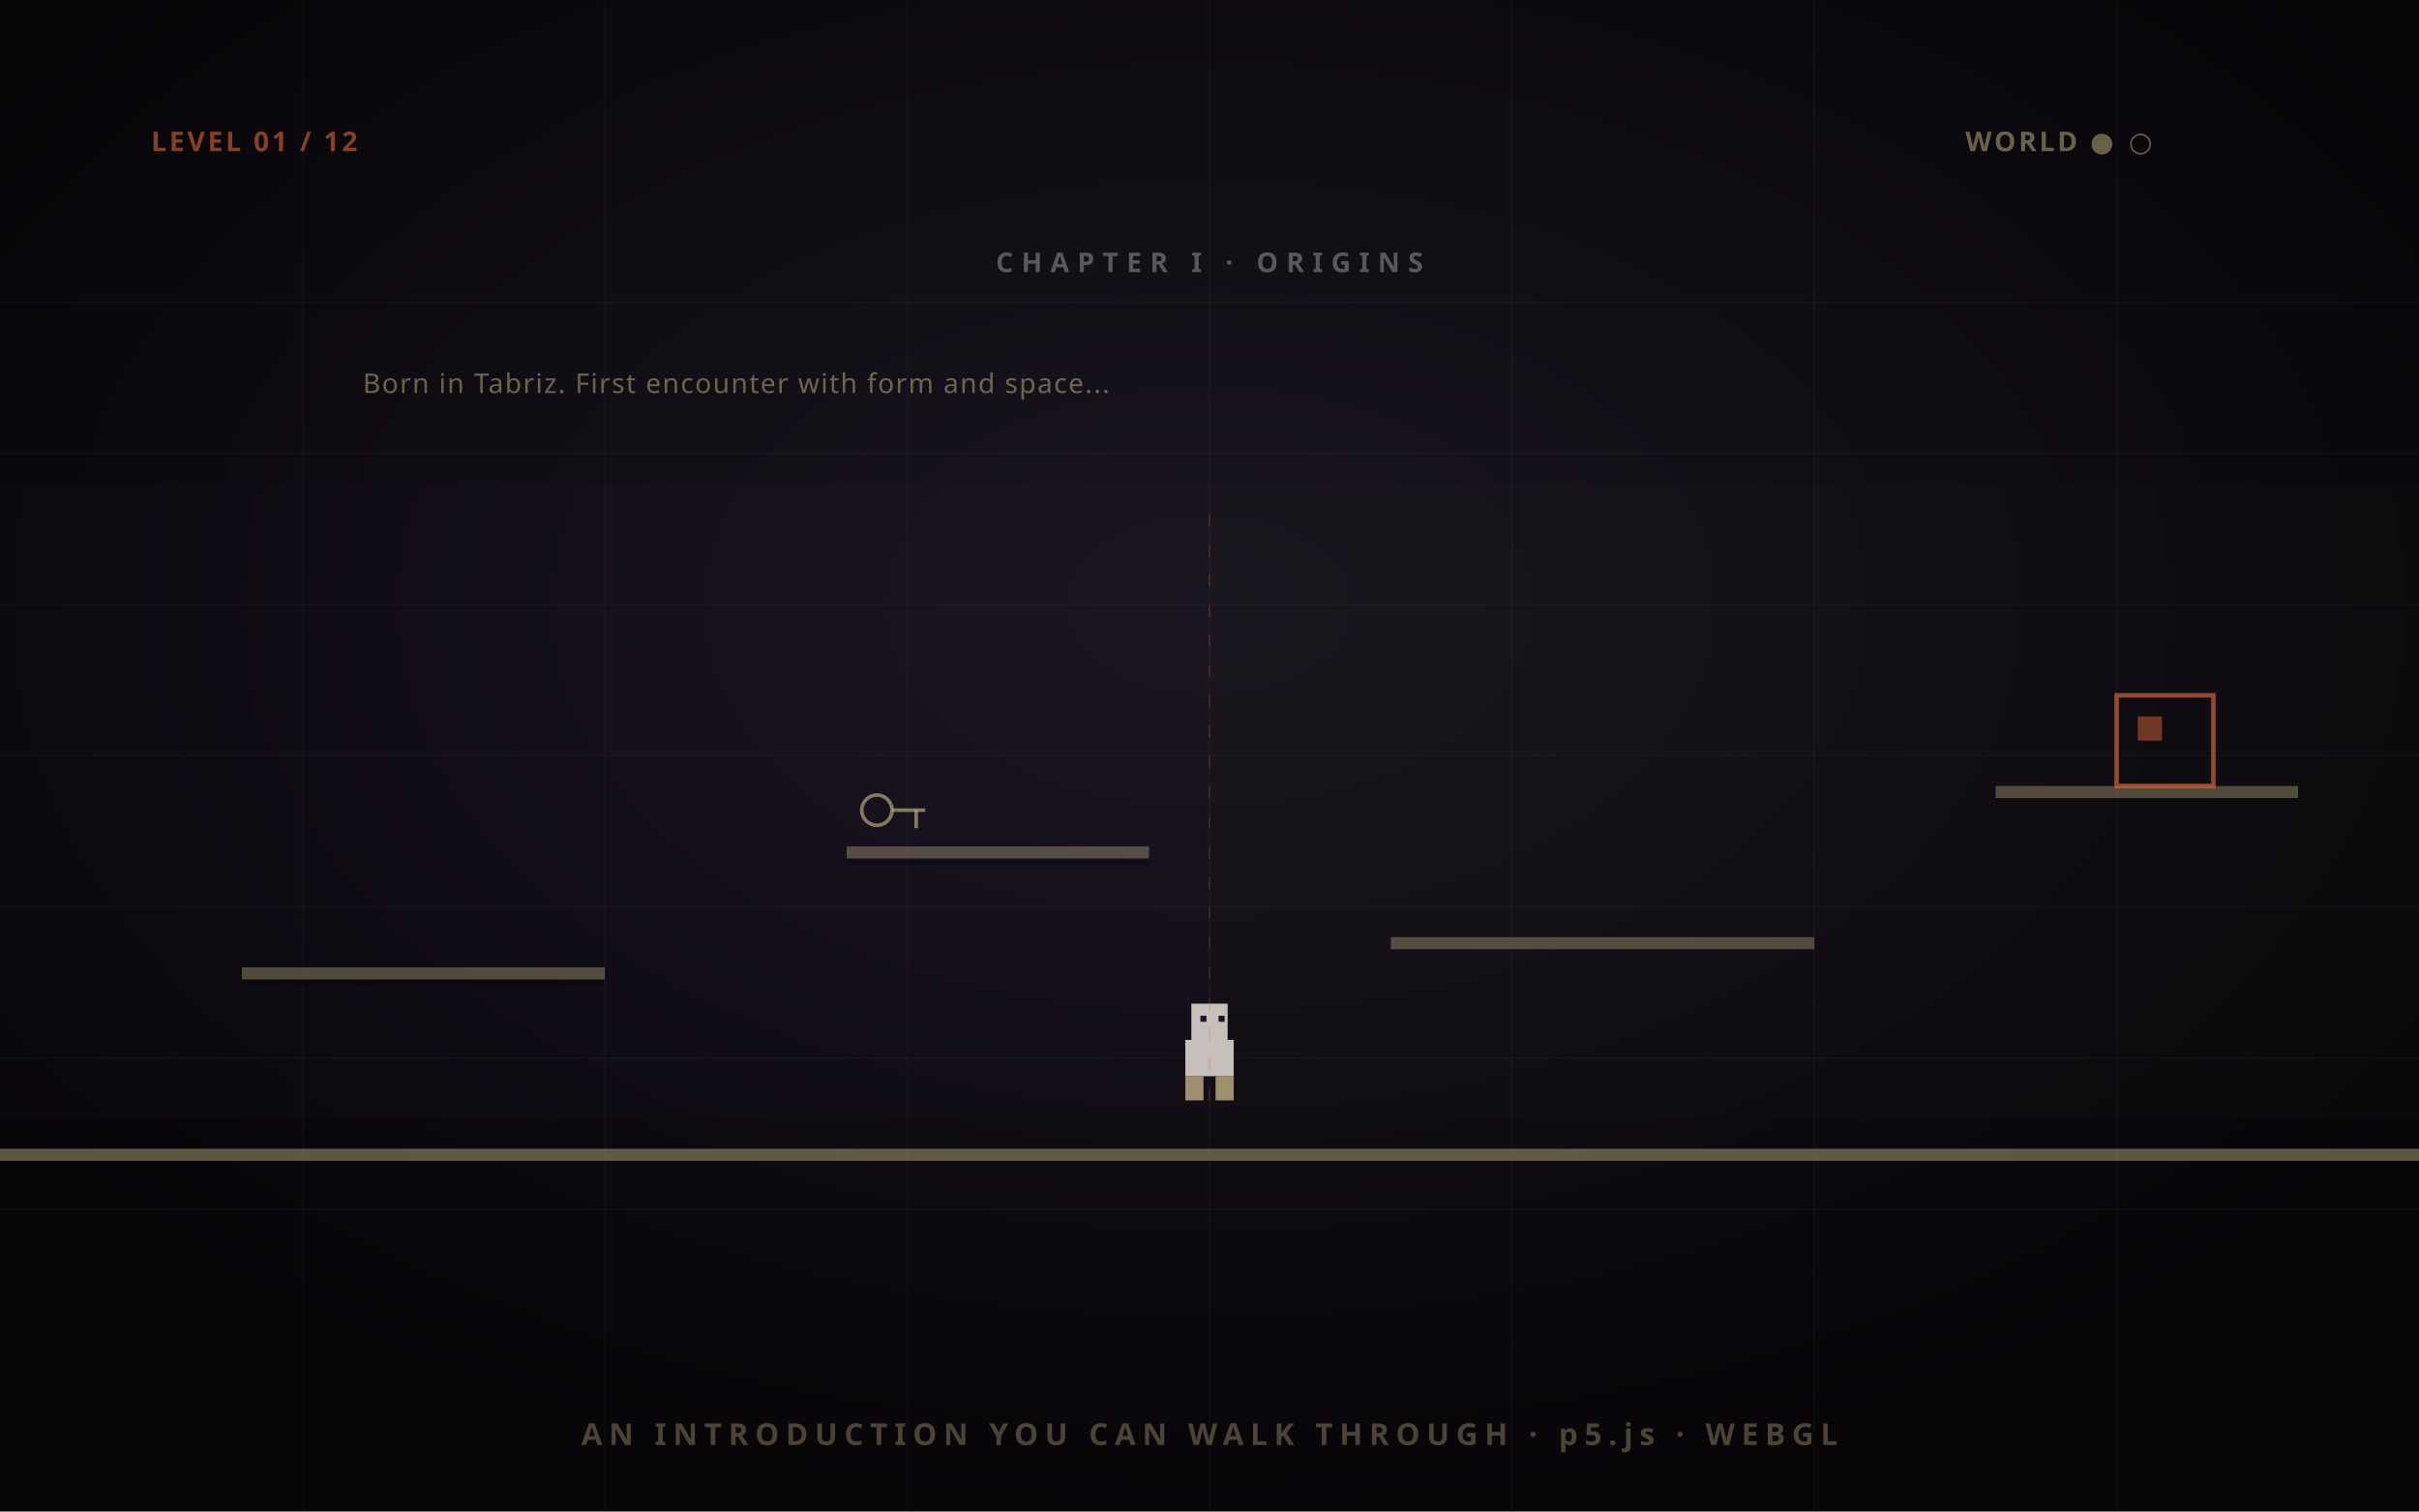
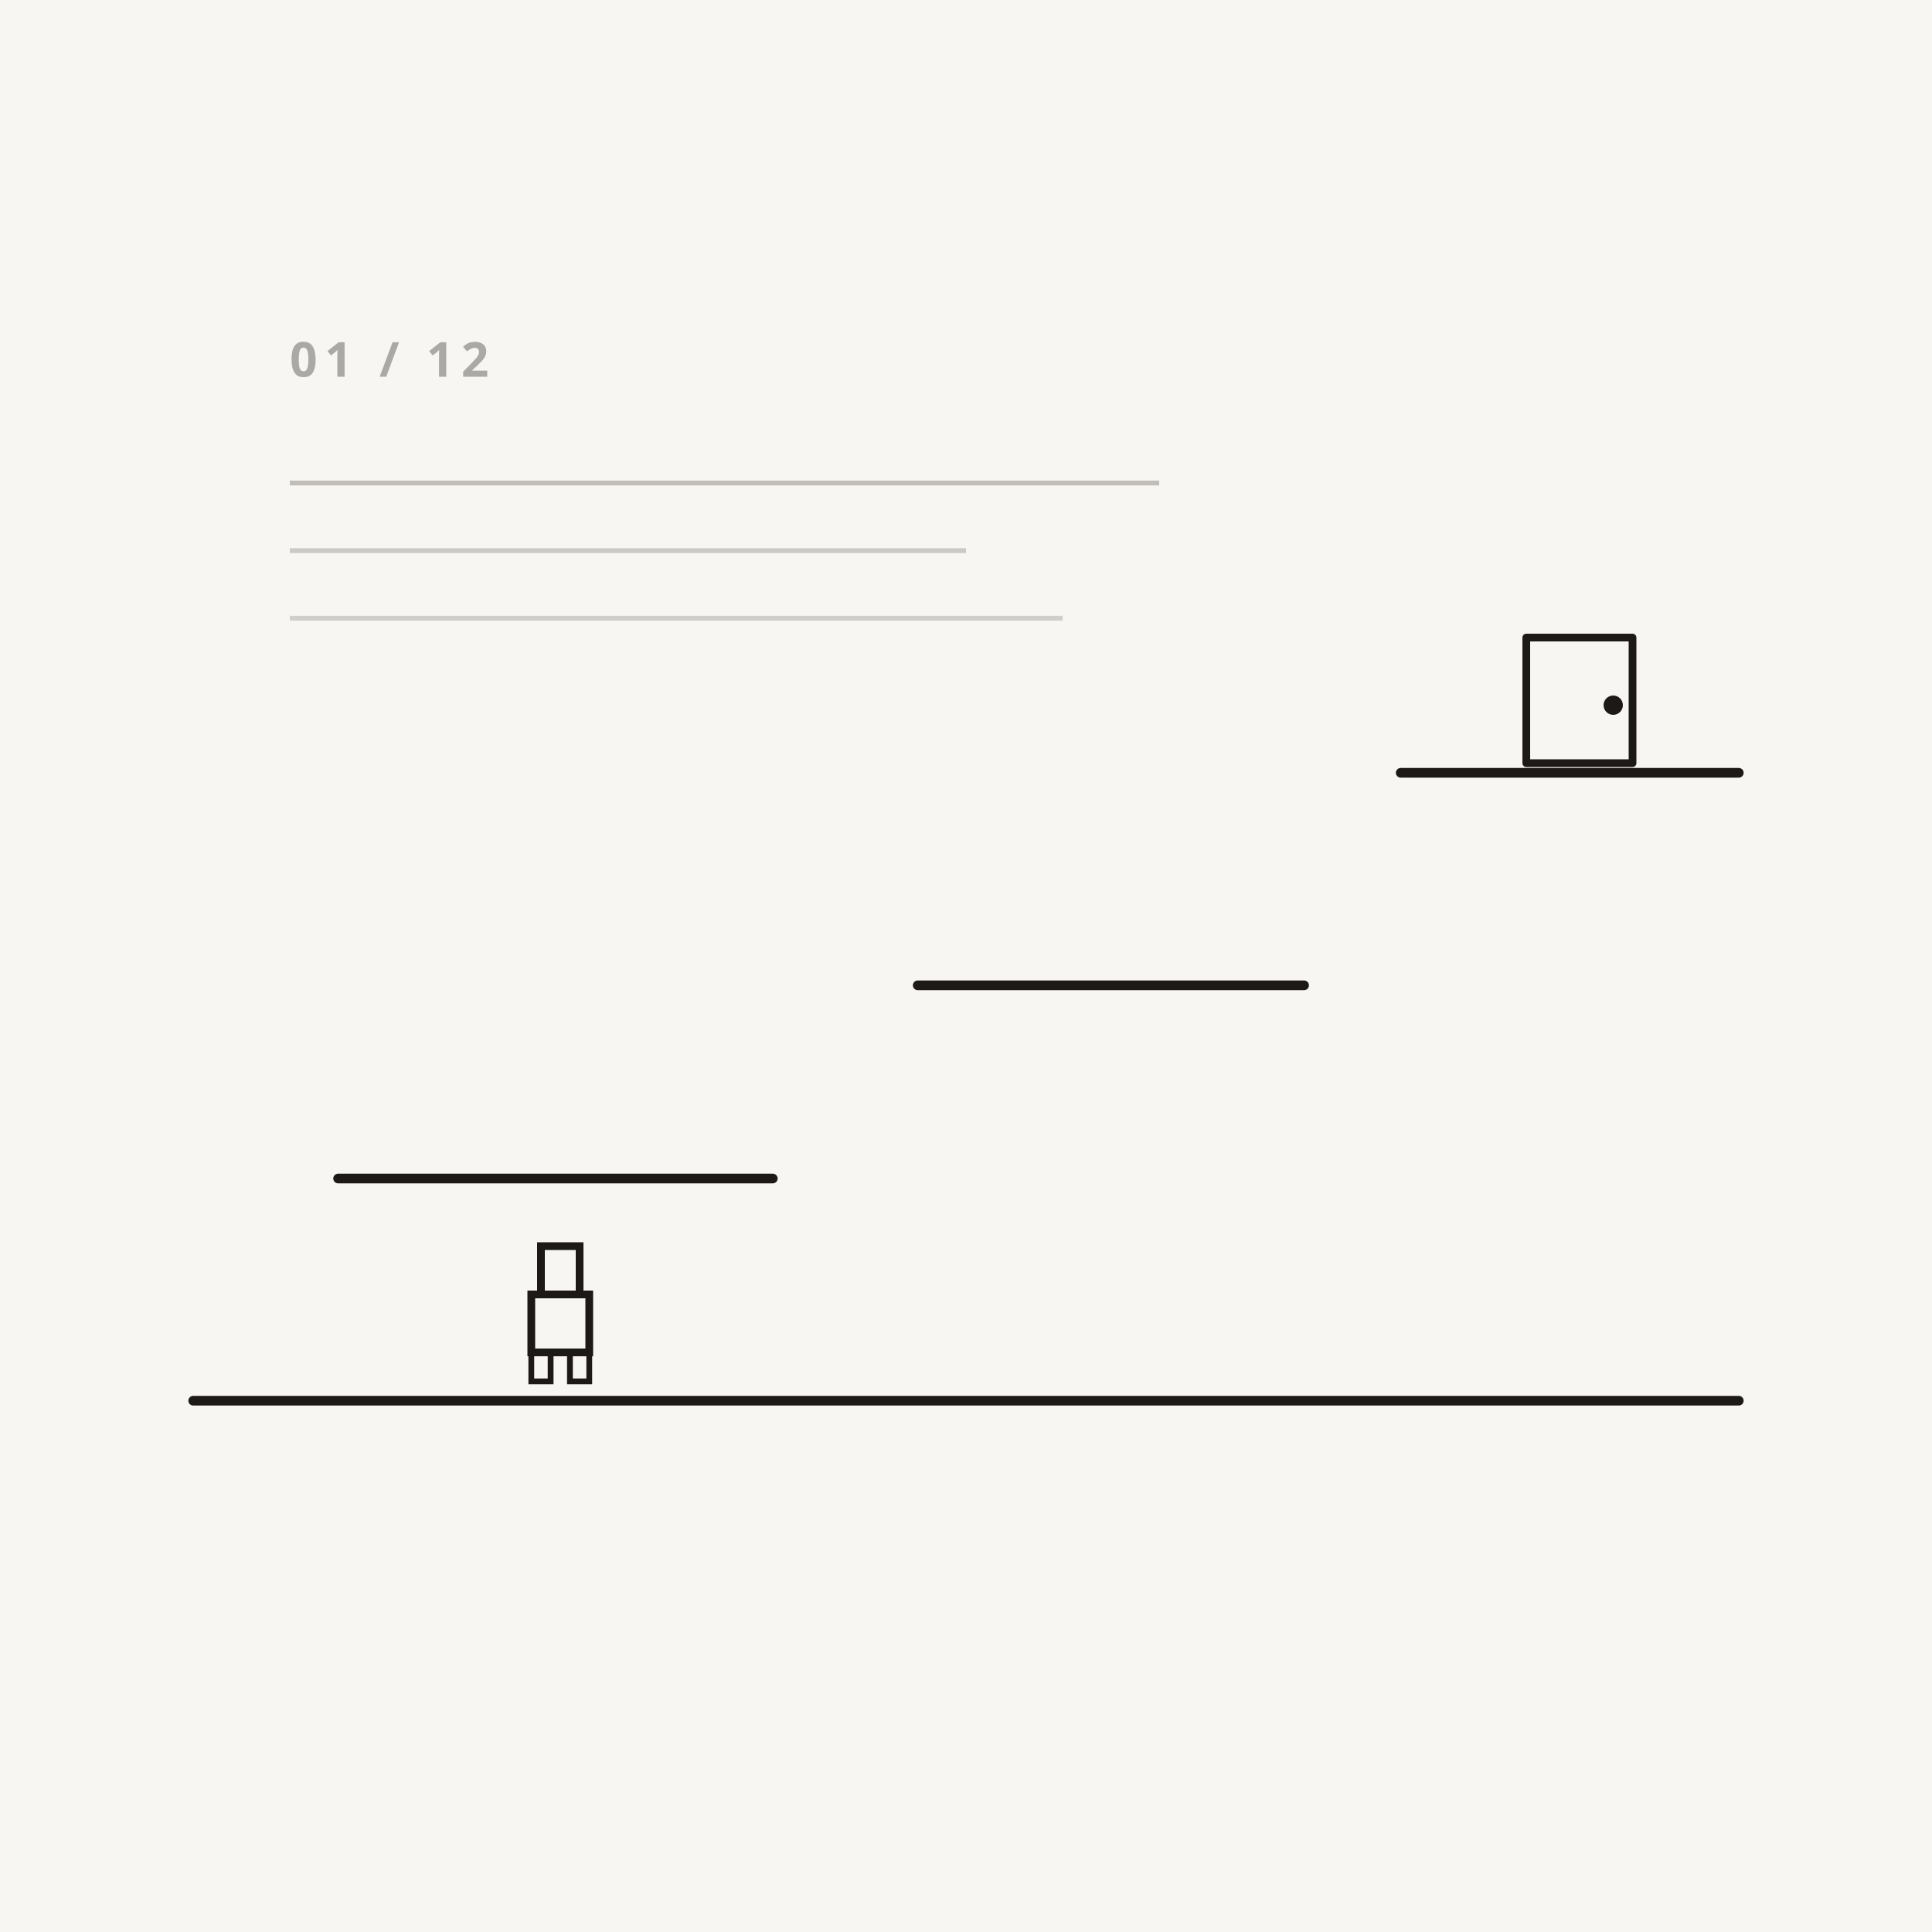
- <svg xmlns="http://www.w3.org/2000/svg" viewBox="0 0 800 500">
-   <defs>
-     <radialGradient id="gameBg" cx="50%" cy="40%" r="60%">
-       <stop offset="0%" stop-color="#1a1520" />
-       <stop offset="100%" stop-color="#070508" />
-     </radialGradient>
-   </defs>
-   <rect width="800" height="500" fill="url(#gameBg)" />
-   <g stroke="#ffffff" stroke-opacity="0.025" stroke-width="0.5">
-     <line x1="0" y1="100" x2="800" y2="100" />
-     <line x1="0" y1="150" x2="800" y2="150" />
-     <line x1="0" y1="200" x2="800" y2="200" />
-     <line x1="0" y1="250" x2="800" y2="250" />
-     <line x1="0" y1="300" x2="800" y2="300" />
-     <line x1="0" y1="350" x2="800" y2="350" />
-     <line x1="0" y1="400" x2="800" y2="400" />
-     <line x1="100" y1="0" x2="100" y2="500" />
-     <line x1="200" y1="0" x2="200" y2="500" />
-     <line x1="300" y1="0" x2="300" y2="500" />
-     <line x1="400" y1="0" x2="400" y2="500" />
-     <line x1="500" y1="0" x2="500" y2="500" />
-     <line x1="600" y1="0" x2="600" y2="500" />
-     <line x1="700" y1="0" x2="700" y2="500" />
-   </g>
-   <text x="400" y="90" text-anchor="middle" font-family="Montserrat,sans-serif" font-size="9" font-weight="600" letter-spacing="0.3em" fill="#ffffff" opacity="0.3">CHAPTER I · ORIGINS</text>
-   <text x="120" y="130" font-family="Montserrat,sans-serif" font-size="9" font-weight="400" letter-spacing="0.05em" fill="#c8b888" opacity="0.5">Born in Tabriz. First encounter with form and space...</text>
-   <rect x="0" y="380" width="800" height="4" fill="#c8b888" opacity="0.45" />
-   <rect x="80" y="320" width="120" height="4" fill="#c8b888" opacity="0.38" />
-   <rect x="280" y="280" width="100" height="4" fill="#c8b888" opacity="0.38" />
-   <rect x="460" y="310" width="140" height="4" fill="#c8b888" opacity="0.38" />
-   <rect x="660" y="260" width="100" height="4" fill="#c8b888" opacity="0.38" />
-   <rect x="80" y="324" width="120" height="2" fill="#000000" opacity="0.25" />
-   <rect x="280" y="284" width="100" height="2" fill="#000000" opacity="0.25" />
-   <rect x="700" y="230" width="32" height="30" fill="none" stroke="#D96535" stroke-width="1.5" opacity="0.7" />
-   <rect x="707" y="237" width="8" height="8" fill="#D96535" opacity="0.5" />
-   <circle cx="290" cy="268" r="5" fill="none" stroke="#c8b888" stroke-width="1.2" opacity="0.65" />
-   <line x1="295" y1="268" x2="306" y2="268" stroke="#c8b888" stroke-width="1.2" opacity="0.65" />
-   <line x1="303" y1="268" x2="303" y2="274" stroke="#c8b888" stroke-width="1.2" opacity="0.65" />
-   <rect x="392" y="344" width="16" height="12" fill="#e8e2d9" opacity="0.88" />
-   <rect x="394" y="332" width="12" height="12" fill="#e8e2d9" opacity="0.88" />
-   <rect x="397" y="336" width="2" height="2" fill="#1a1520" />
-   <rect x="403" y="336" width="2" height="2" fill="#1a1520" />
-   <rect x="392" y="356" width="6" height="8" fill="#c8b888" opacity="0.8" />
-   <rect x="402" y="356" width="6" height="8" fill="#c8b888" opacity="0.8" />
-   <line x1="400" y1="170" x2="400" y2="370" stroke="#D96535" stroke-width="0.6" stroke-opacity="0.2" stroke-dasharray="4,6" />
-   <rect x="0" y="160" width="400" height="210" fill="#3a1a5a" opacity="0.06" />
-   <rect x="400" y="160" width="400" height="210" fill="#1a3a2a" opacity="0.06" />
-   <text x="50" y="50" font-family="Montserrat,sans-serif" font-size="9" font-weight="600" letter-spacing="0.1em" fill="#D96535" opacity="0.6">LEVEL  01 / 12</text>
-   <text x="650" y="50" font-family="Montserrat,sans-serif" font-size="9" font-weight="600" letter-spacing="0.1em" fill="#c8b888" opacity="0.5">WORLD  ●  ○</text>
-   <text x="400" y="478" text-anchor="middle" font-family="Montserrat,sans-serif" font-size="10" font-weight="600" letter-spacing="0.22em" fill="#c8b888" opacity="0.35">AN INTRODUCTION YOU CAN WALK THROUGH · p5.js · WEBGL</text>
+ <svg xmlns="http://www.w3.org/2000/svg" viewBox="0 0 400 400">
+   <rect width="400" height="400" fill="#F8F6F2" />
+   <line x1="40" y1="290" x2="360" y2="290" stroke="#1C1917" stroke-width="2" stroke-linecap="round" />
+   <line x1="70" y1="244" x2="160" y2="244" stroke="#1C1917" stroke-width="2" stroke-linecap="round" />
+   <line x1="190" y1="204" x2="270" y2="204" stroke="#1C1917" stroke-width="2" stroke-linecap="round" />
+   <line x1="290" y1="160" x2="360" y2="160" stroke="#1C1917" stroke-width="2" stroke-linecap="round" />
+   <rect x="110" y="268" width="12" height="12" fill="none" stroke="#1C1917" stroke-width="1.6" />
+   <rect x="112" y="258" width="8" height="10" fill="none" stroke="#1C1917" stroke-width="1.6" />
+   <rect x="110" y="280" width="4" height="6" fill="none" stroke="#1C1917" stroke-width="1.2" />
+   <rect x="118" y="280" width="4" height="6" fill="none" stroke="#1C1917" stroke-width="1.2" />
+   <line x1="60" y1="100" x2="240" y2="100" stroke="#1C1917" stroke-width="1" stroke-opacity="0.25" />
+   <line x1="60" y1="114" x2="200" y2="114" stroke="#1C1917" stroke-width="1" stroke-opacity="0.2" />
+   <line x1="60" y1="128" x2="220" y2="128" stroke="#1C1917" stroke-width="1" stroke-opacity="0.18" />
+   <rect x="316" y="132" width="22" height="26" fill="none" stroke="#1C1917" stroke-width="1.6" stroke-linejoin="round" />
+   <circle cx="334" cy="146" r="2" fill="#1C1917" />
+   <text x="60" y="78" font-family="Montserrat,sans-serif" font-size="10" font-weight="700" letter-spacing="0.15em" fill="#1C1917" opacity="0.35">01 / 12</text>
</svg>
